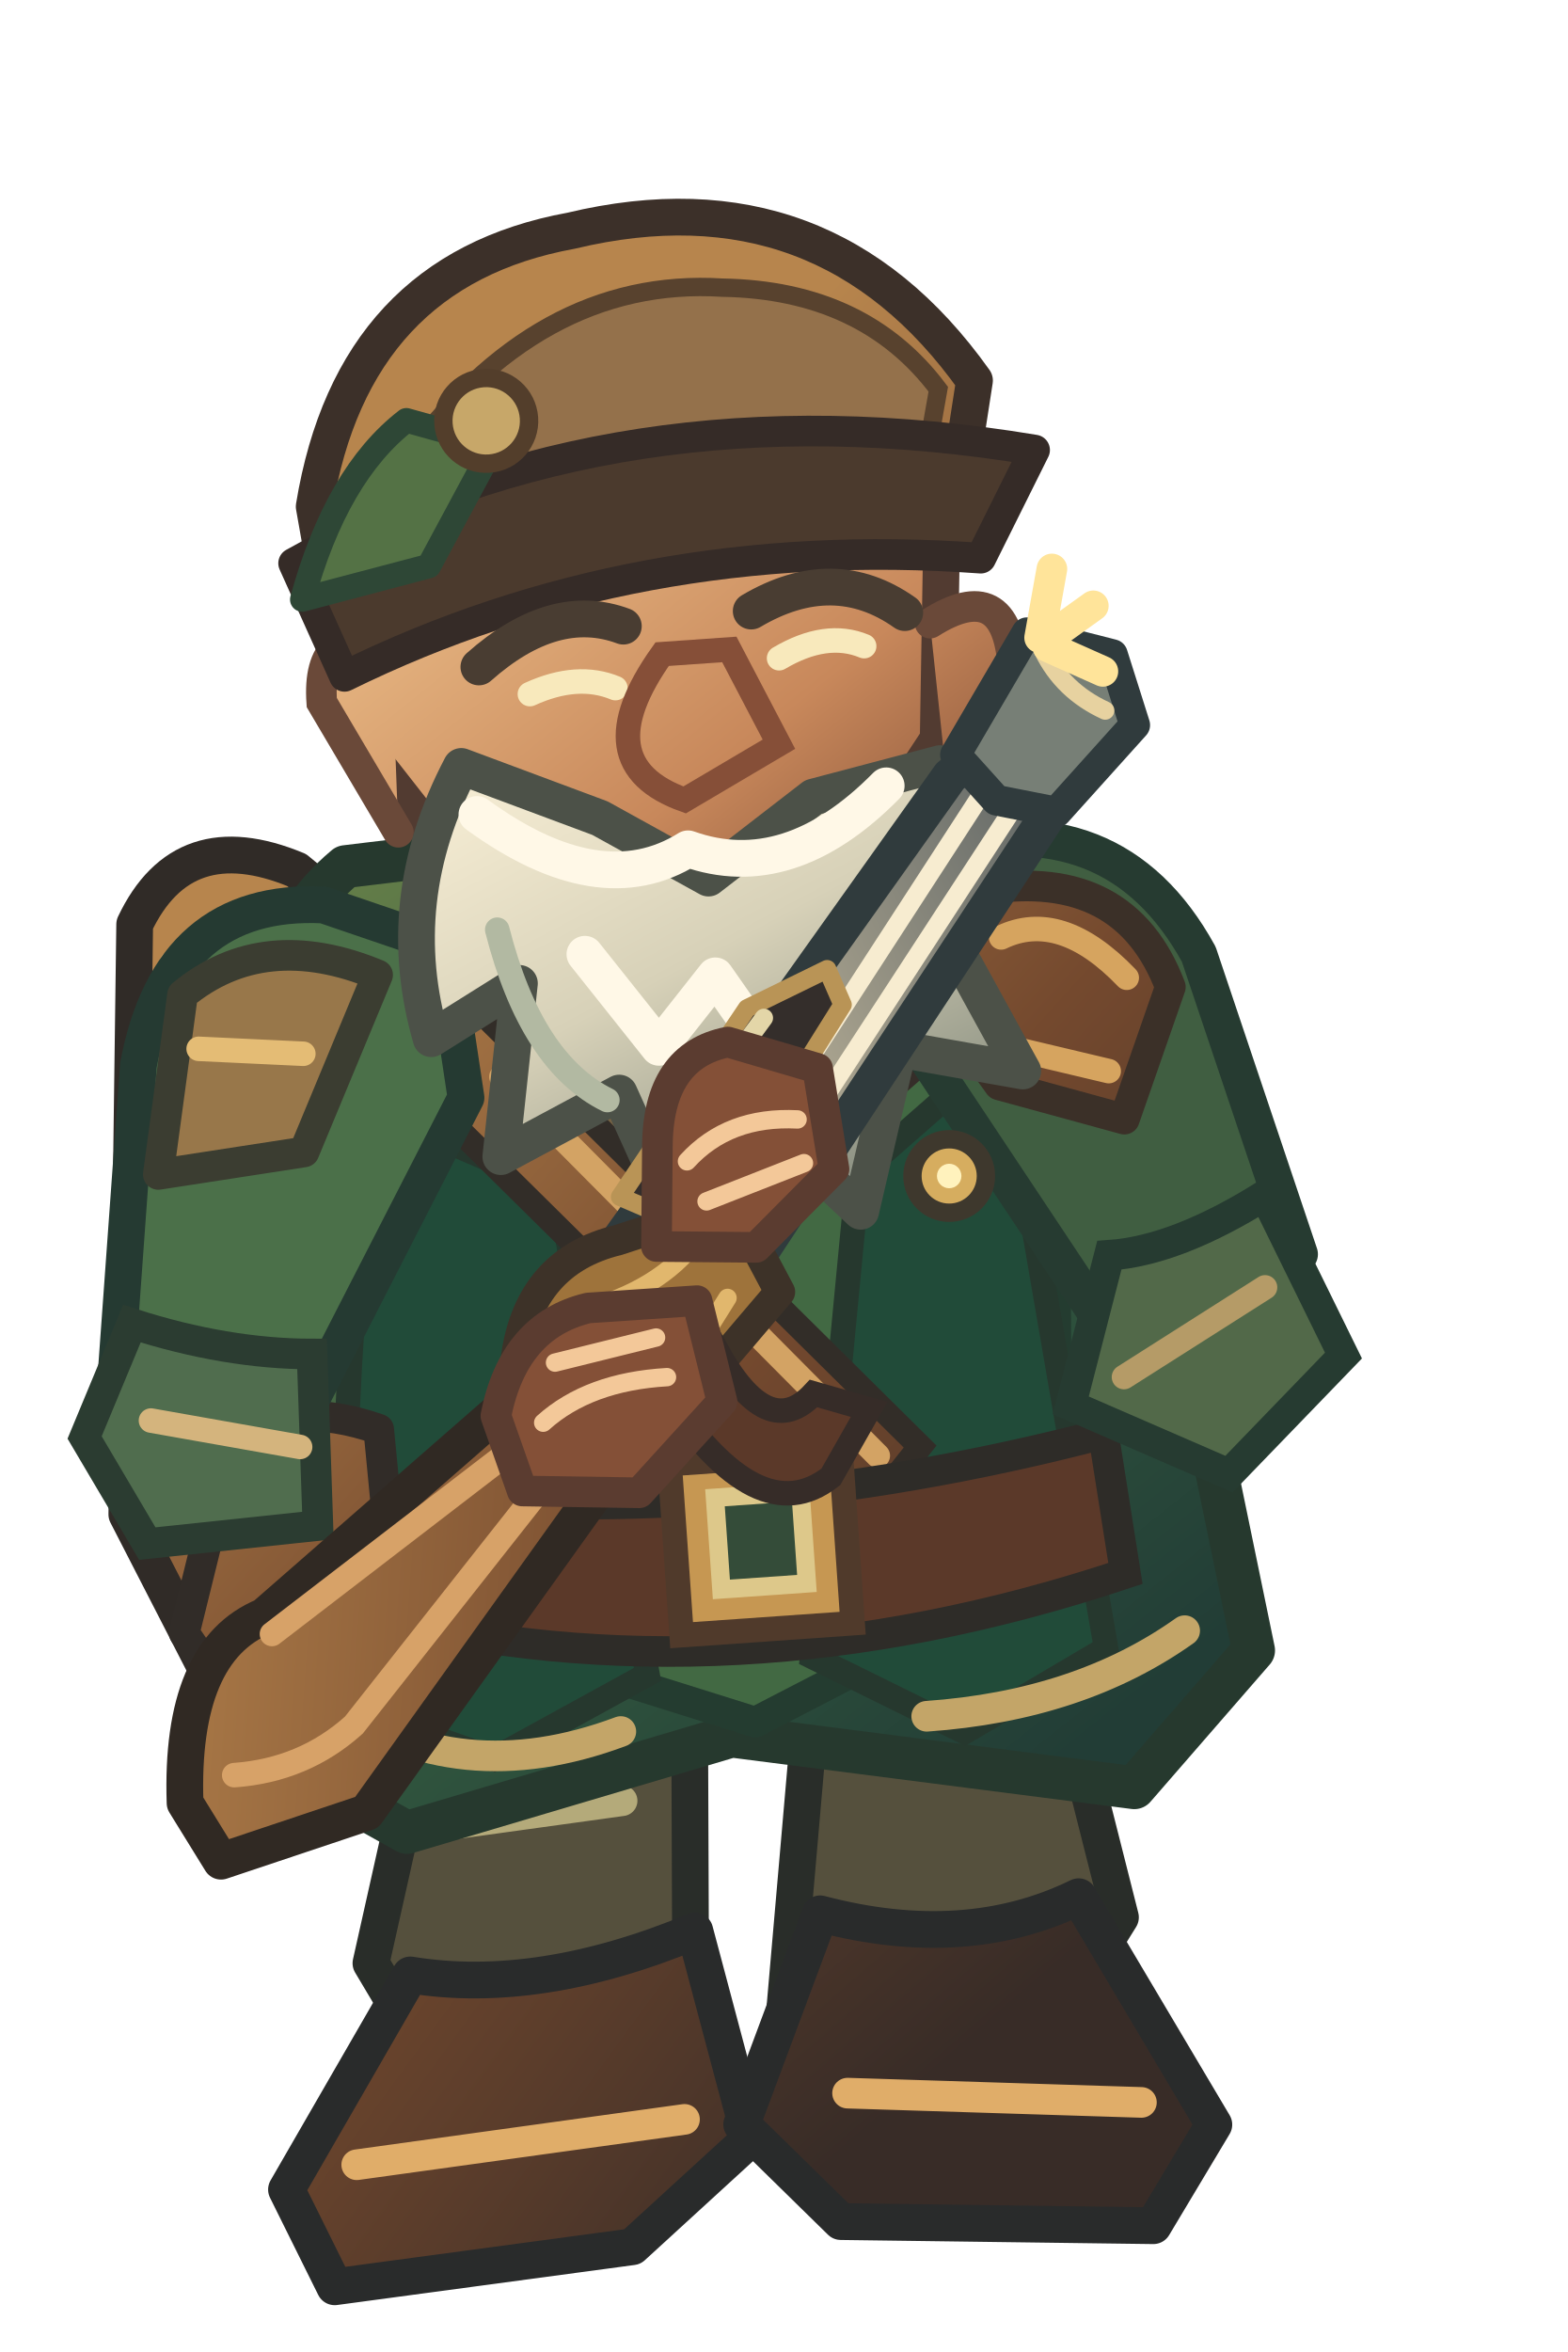
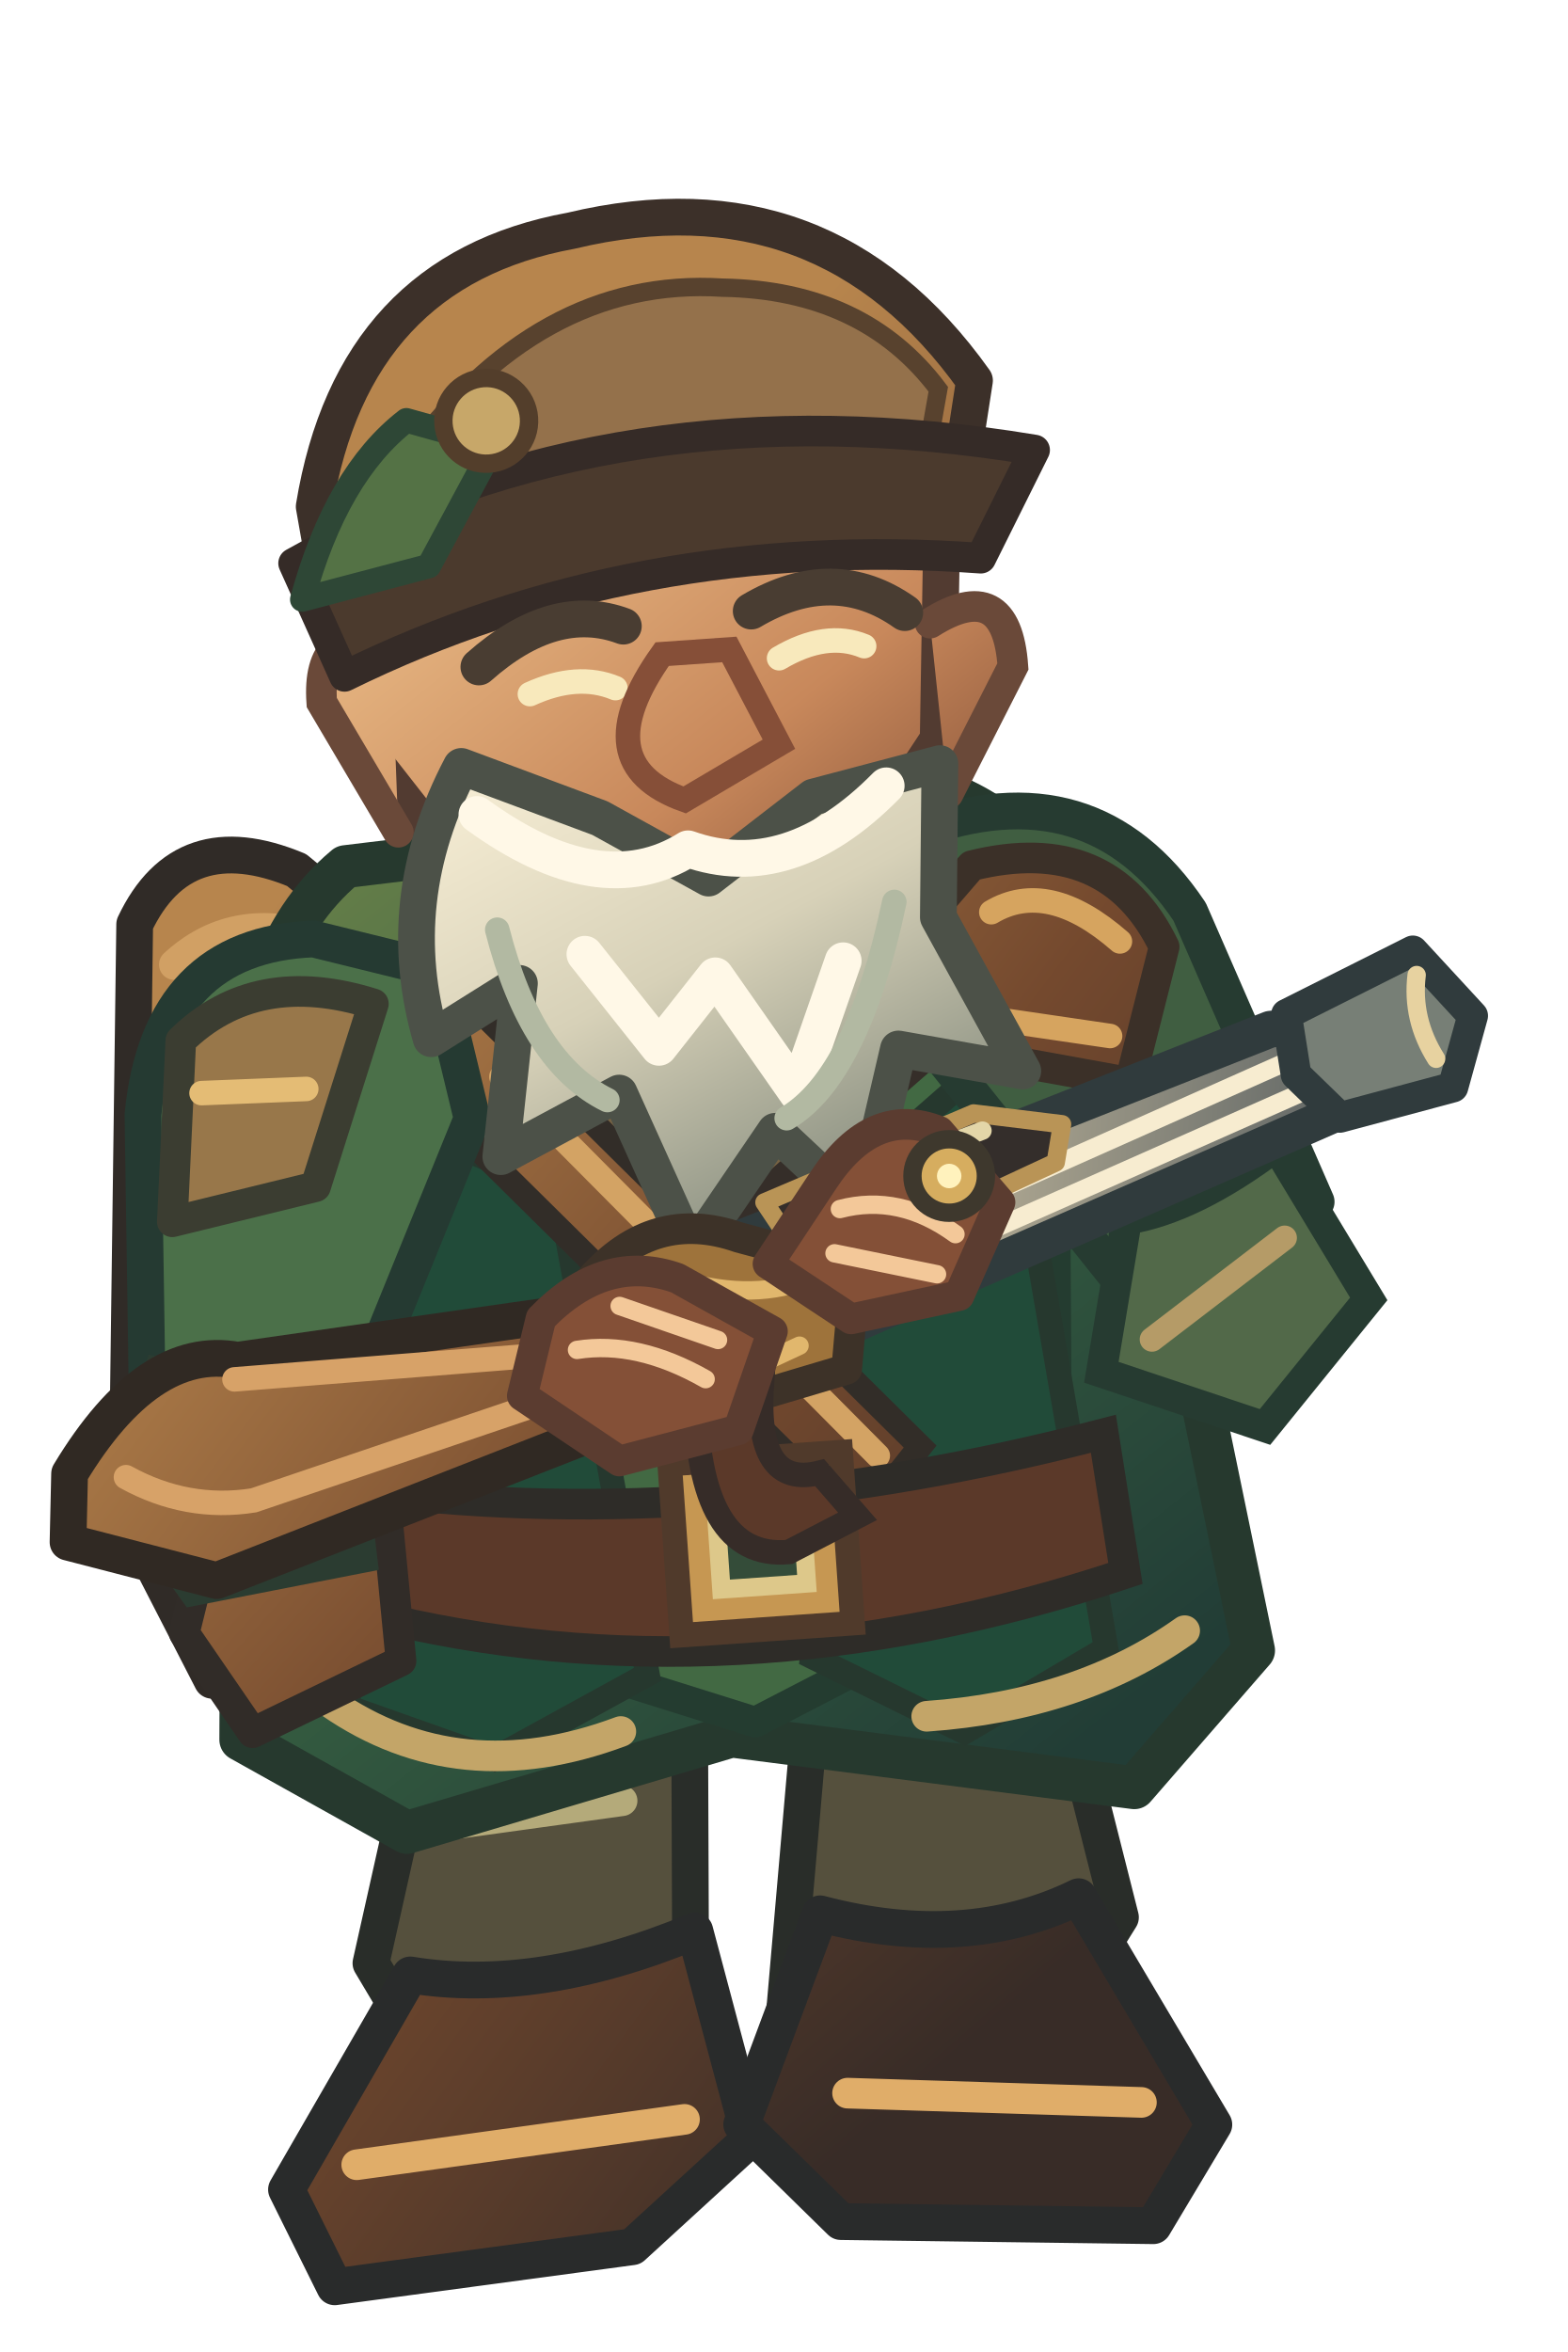
<svg xmlns="http://www.w3.org/2000/svg" width="256" height="384" viewBox="0 0 256 384" fill="none">
  <defs>
    <linearGradient id="roverSkin" x1="90" y1="69" x2="156" y2="164" gradientUnits="userSpaceOnUse">
      <stop stop-color="#efc38d" />
      <stop offset=".62" stop-color="#c8885b" />
      <stop offset="1" stop-color="#845037" />
    </linearGradient>
    <linearGradient id="roverBeard" x1="101" y1="107" x2="143" y2="202" gradientUnits="userSpaceOnUse">
      <stop stop-color="#fff5dc" />
      <stop offset=".55" stop-color="#d7d1b8" />
      <stop offset="1" stop-color="#888e80" />
    </linearGradient>
    <linearGradient id="roverCoat" x1="69" y1="135" x2="177" y2="293" gradientUnits="userSpaceOnUse">
      <stop stop-color="#667f49" />
      <stop offset=".55" stop-color="#345b40" />
      <stop offset="1" stop-color="#223d36" />
    </linearGradient>
    <linearGradient id="roverLeather" x1="38" y1="164" x2="186" y2="318" gradientUnits="userSpaceOnUse">
      <stop stop-color="#b7854d" />
      <stop offset=".5" stop-color="#74492e" />
      <stop offset="1" stop-color="#382c27" />
    </linearGradient>
    <linearGradient id="roverMetal" x1="123" y1="174" x2="245" y2="205" gradientUnits="userSpaceOnUse">
      <stop stop-color="#eee4bd" />
      <stop offset=".4" stop-color="#afa892" />
      <stop offset="1" stop-color="#4a5358" />
    </linearGradient>
  </defs>
  <g id="hero-motion" transform="translate(0 -2)">
    <g id="hero-body" transform="rotate(-4 128 350)">
      <path d="M63 139q-18-9-27 7l-8 96 12 28 35-13 9-98z" fill="url(#roverLeather)" stroke="#302b27" stroke-width="6" stroke-linejoin="round" />
      <path d="M42 153q10-8 23-3m-24 54 28 6m-28 31 28 3" stroke="#d1a064" stroke-width="5" stroke-linecap="round" />
      <g id="pose-left-leg" transform="rotate(-6 116 261)">
        <path d="M72 276q21-10 44 1l-10 58-38 6-11-29z" fill="#55503d" stroke="#292d29" stroke-width="6" stroke-linejoin="round" />
        <path d="M63 315q20 7 47 1l3 35-22 14-49-2-5-17z" fill="url(#roverLeather)" stroke="#292b2b" stroke-width="6" stroke-linejoin="round" />
        <path d="M49 344l54 2" stroke="#e0ad69" stroke-width="5" stroke-linecap="round" />
        <path d="M75 292l27 1" stroke="#b4aa7a" stroke-width="5" stroke-linecap="round" />
      </g>
      <g id="pose-right-leg" transform="rotate(7 140 261)">
        <path d="M140 274q19-10 39-3l13 42-16 29-38-10z" fill="#55503d" stroke="#292d29" stroke-width="6" stroke-linejoin="round" />
        <path d="M143 315q24 5 42-5l24 36-9 17-51 2-17-15z" fill="url(#roverLeather)" stroke="#292b2b" stroke-width="6" stroke-linejoin="round" />
        <path d="M149 344l48-1" stroke="#e0ad69" stroke-width="5" stroke-linecap="round" />
        <path d="M149 289l28-5" stroke="#b4aa7a" stroke-width="5" stroke-linecap="round" />
      </g>
      <path d="M71 139q-18 13-20 47l-7 94 26 17 54-12 65 13 21-21-14-104q-7-30-26-39z" fill="url(#roverCoat)" stroke="#26392e" stroke-width="7" stroke-linejoin="round" />
      <path d="M82 151q39-17 82-4l20 35-5 79-51 22-51-20-13-76z" fill="#426943" stroke="#243c30" stroke-width="5" stroke-linejoin="round" />
      <path d="M73 179q-10 47-11 97l23 10 26-12-9-80zm103-3 10 99-24 12-24-14 13-78z" fill="#214b39" stroke="#26382e" stroke-width="4" />
      <path d="M59 275q20 16 47 8m50 1q25 0 43-11" stroke="#c3a568" stroke-width="5" stroke-linecap="round" />
      <path d="M83 154q16 12 43 15l35-18 12 18-45 34-55-28z" fill="#766243" stroke="#352e29" stroke-width="5" stroke-linejoin="round" />
      <path d="M86 158 158 240l-11 12-73-83z" fill="url(#roverLeather)" stroke="#322d28" stroke-width="4" />
      <path d="M94 175 151 241m-30-65 37-20" stroke="#d3a364" stroke-width="4" stroke-linecap="round" />
      <path d="M68 241q56 11 120-1l2 23q-66 17-124-2z" fill="#5b3929" stroke="#2e2c28" stroke-width="5" />
      <path d="M117 240h28v28h-28z" fill="#c69752" stroke="#503a2b" stroke-width="4" />
      <path d="M124 246h14v15h-14z" fill="#344c39" stroke="#ddc88a" stroke-width="3" />
      <path d="M46 231q10-6 24 0l1 38-25 10-10-17z" fill="url(#roverLeather)" stroke="#312c28" stroke-width="5" stroke-linejoin="round" />
-       <path d="M67 145q-25-3-32 24l-7 49 31 8 29-48-2-25z" fill="#4b7049" stroke="#253a32" stroke-width="6" stroke-linejoin="round" />
-       <path d="M43 158q14-10 32-1l-14 28-24 2z" fill="#98774a" stroke="#3b3d31" stroke-width="5" stroke-linejoin="round" />
-       <path d="M45 167 62 169" stroke="#e4bc75" stroke-width="4" stroke-linecap="round" />
-       <path d="M31 211q15 6 29 7l-1 28-28 1-9-18z" fill="#506d4e" stroke="#2b3c31" stroke-width="5" />
-       <path d="M33 227 57 233" stroke="#d4b47d" stroke-width="4" stroke-linecap="round" />
-       <path d="M167 143q30-6 42 20l13 50-30 14-29-51z" fill="#405e41" stroke="#263b31" stroke-width="6" stroke-linejoin="round" />
-       <path d="M175 150q23-2 29 18l-9 21-20-7-13-21z" fill="url(#roverLeather)" stroke="#3b3028" stroke-width="5" stroke-linejoin="round" />
-       <path d="M177 158q10-4 20 8m-20 10 16 5" stroke="#d6a45f" stroke-width="4" stroke-linecap="round" />
-       <path d="M191 211q11 0 26-8l11 27-20 18-25-13z" fill="#526949" stroke="#263b31" stroke-width="5" />
-       <path d="M192 231 216 218" stroke="#b59b67" stroke-width="4" stroke-linecap="round" />
+       <g id="pose-rifle-left-arm" transform="rotate(-5 128 171)">
+         <path d="M67 145q-25-3-32 24l-7 49 31 8 29-48-2-25z" fill="#4b7049" stroke="#253a32" stroke-width="6" stroke-linejoin="round" />
+         <path d="M43 158q14-10 32-1l-14 28-24 2z" fill="#98774a" stroke="#3b3d31" stroke-width="5" stroke-linejoin="round" />
+         <path d="M45 167 62 169" stroke="#e4bc75" stroke-width="4" stroke-linecap="round" />
+         <path d="M31 211q15 6 29 7l-1 28-28 1-9-18z" fill="#506d4e" stroke="#2b3c31" stroke-width="5" />
+         <path d="M33 227 57 233" stroke="#d4b47d" stroke-width="4" stroke-linecap="round" />
+       </g>
+       <g id="pose-rifle-right-arm" transform="rotate(-5 128 171)">
+         <path d="M167 143q30-6 42 20l13 50-30 14-29-51z" fill="#405e41" stroke="#263b31" stroke-width="6" stroke-linejoin="round" />
+         <path d="M175 150q23-2 29 18l-9 21-20-7-13-21z" fill="url(#roverLeather)" stroke="#3b3028" stroke-width="5" stroke-linejoin="round" />
+         <path d="M177 158q10-4 20 8m-20 10 16 5" stroke="#d6a45f" stroke-width="4" stroke-linecap="round" />
+         <path d="M191 211q11 0 26-8l11 27-20 18-25-13z" fill="#526949" stroke="#263b31" stroke-width="5" />
+         <path d="M192 231 216 218" stroke="#b59b67" stroke-width="4" stroke-linecap="round" />
+       </g>
      <path d="M80 88q5-33 42-38 36-3 51 29l-4 46-26 34-46-7-23-34z" fill="url(#roverSkin)" stroke="#523b31" stroke-width="6" stroke-linejoin="round" />
      <path d="M81 103q-12-4-12 9l11 22m89-28q13-7 13 8l-12 20" fill="url(#roverSkin)" stroke="#6a4939" stroke-width="5" stroke-linecap="round" />
      <path d="M70 80q9-38 45-42 42-7 64 29l-5 22q-51-5-102 10z" fill="url(#roverLeather)" stroke="#3c3029" stroke-width="6" stroke-linejoin="round" />
      <path d="M85 74q24-29 54-25 23 2 34 19l-3 12q-46-4-88 12z" fill="#94714b" stroke="#58422e" stroke-width="3" />
      <path d="M66 89q55-26 122-10l-10 17q-56-8-105 12z" fill="#4b3a2d" stroke="#352b27" stroke-width="5" stroke-linejoin="round" />
      <path d="M86 67q-12 8-19 28l21-4 12-19z" fill="#547245" stroke="#2e4736" stroke-width="4" stroke-linejoin="round" />
      <circle cx="99" cy="68" r="7" fill="#c7a769" stroke="#533e2b" stroke-width="3" />
      <path d="M95 108q13-10 24-5m21-1q14-7 25 2" stroke="#493d32" stroke-width="6" stroke-linecap="round" />
      <path d="M103 113q8-3 14 0m27-3q8-4 14-1" stroke="#f8e9bc" stroke-width="4" stroke-linecap="round" />
      <path d="M125 108q-14 17 2 24l16-8-7-16z" fill="url(#roverSkin)" stroke="#864f38" stroke-width="4" />
      <path d="M91 124q-13 21-8 44l15-8-5 28 20-9 10 27 15-19 13 14 8-26 20 5-12-26 2-25-21 4-18 12-17-11z" fill="url(#roverBeard)" stroke="#4c5148" stroke-width="6" stroke-linejoin="round" />
      <path d="M93 132q19 16 34 8 16 7 33-8m-51 24 11 16 10-11 12 20 9-21" stroke="#fff8e7" stroke-width="6" stroke-linecap="round" stroke-linejoin="round" />
      <path d="M95 151q4 22 16 29m49-29q-8 28-20 34" stroke="#b2b9a2" stroke-width="4" stroke-linecap="round" />
-       <g id="pose-rifle-hold" transform="rotate(-38 118 228)">
-         <g id="hero-weapon" transform="rotate(0 118 228)">
+       <g id="pose-rifle-hold" transform="rotate(-5 128 171)">
+         <g id="hero-weapon">
          <path d="M14 225q16-19 30-14l67 1 15 14-91 20-23-10z" fill="url(#roverLeather)" stroke="#302923" stroke-width="6" stroke-linejoin="round" />
          <path d="M23 227q9 7 20 7l70-12m-70-8 64 5" stroke="#d7a268" stroke-width="4" stroke-linecap="round" />
          <path d="M111 208 219 184l19 1-2 12-111 29-14-7z" fill="url(#roverMetal)" stroke="#303b3d" stroke-width="6" stroke-linejoin="round" />
          <path d="M130 214 227 188m-91 30 94-25" stroke="#f7ecd0" stroke-width="3" stroke-linecap="round" />
          <path d="M222 182 244 175l8 12-5 11-19 2-6-8z" fill="#777f76" stroke="#303b3d" stroke-width="5" stroke-linejoin="round" />
          <path d="M244 179q-2 7 1 14" stroke="#e7d2a0" stroke-width="3" stroke-linecap="round" />
          <path d="M103 207q12-10 25-3l18 8-4 16-30 4-13-13z" fill="#9e733b" stroke="#3d3228" stroke-width="5" stroke-linejoin="round" />
          <path d="M113 207q12 7 22 6m-14 14 14-4" stroke="#e1b76d" stroke-width="3" stroke-linecap="round" />
          <path d="M117 228q-4 27 11 28l12-4-5-8q-11 1-7-16z" fill="#5b3929" stroke="#362c28" stroke-width="4" />
          <path d="M133 199 169 190l14 4-2 6-42 12z" fill="#342e2b" stroke="#b99456" stroke-width="3" stroke-linejoin="round" />
          <path d="M141 199 170 193" stroke="#e3d6a8" stroke-width="3" stroke-linecap="round" />
-           <path d="M245 177l9 -7m-8 8 9 1m-10 0 4 9" fill="none" stroke="#ffe49a" stroke-width="5" stroke-linecap="round" stroke-linejoin="round" />
        </g>
        <path d="M94 212q12-9 23-3l14 11-8 15-20 2-14-13z" fill="url(#roverSkin)" stroke="#5b3c30" stroke-width="5" stroke-linejoin="round" />
        <path d="M99 218q10 0 20 8m-12-14 15 8" stroke="#f3c899" stroke-width="3" stroke-linecap="round" />
        <path d="M143 197q10-11 20-5l8 13-9 14-18 1-12-11z" fill="url(#roverSkin)" stroke="#5b3c30" stroke-width="5" stroke-linejoin="round" />
        <path d="M145 202q10-1 18 7m-20 0 16 6" stroke="#f3c899" stroke-width="3" stroke-linecap="round" />
      </g>
    </g>
    <g id="hero-accessory">
      <circle cx="155" cy="194" r="6" fill="#d6ad5f" stroke="#3e382d" stroke-width="3" />
      <circle cx="155" cy="194" r="2" fill="#fff2bd">
        </circle>
    </g>
  </g>
</svg>
